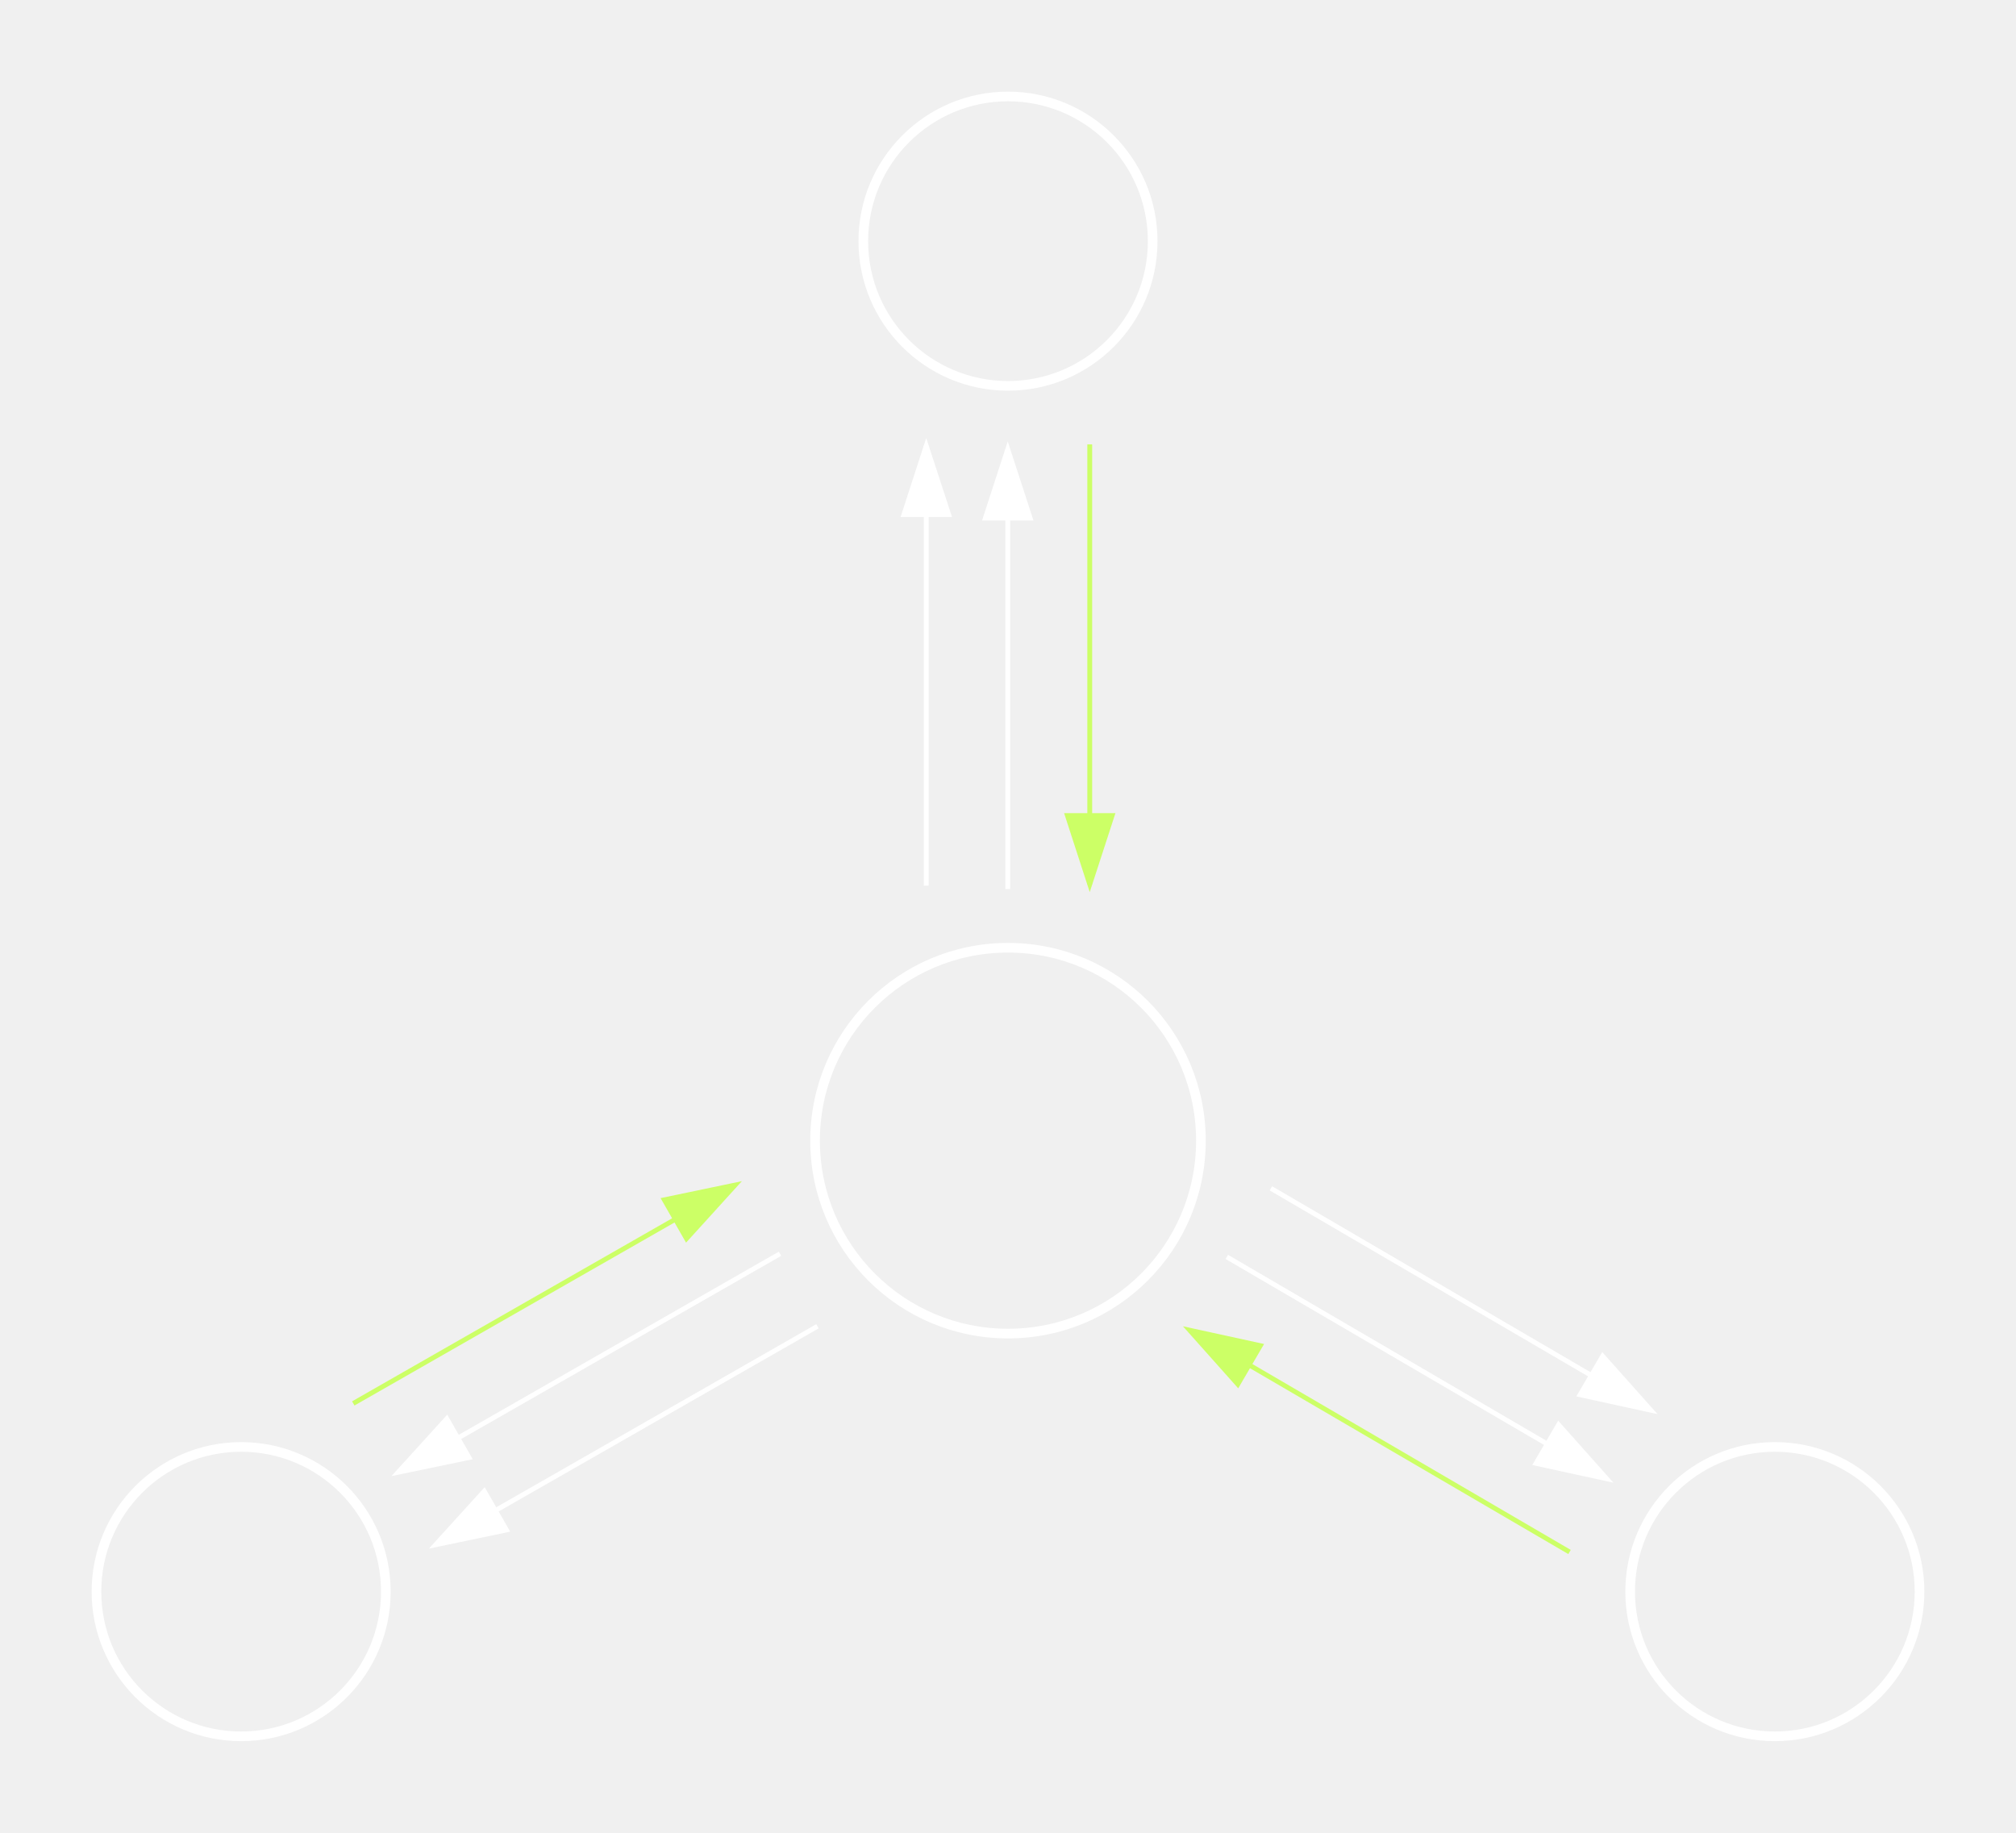
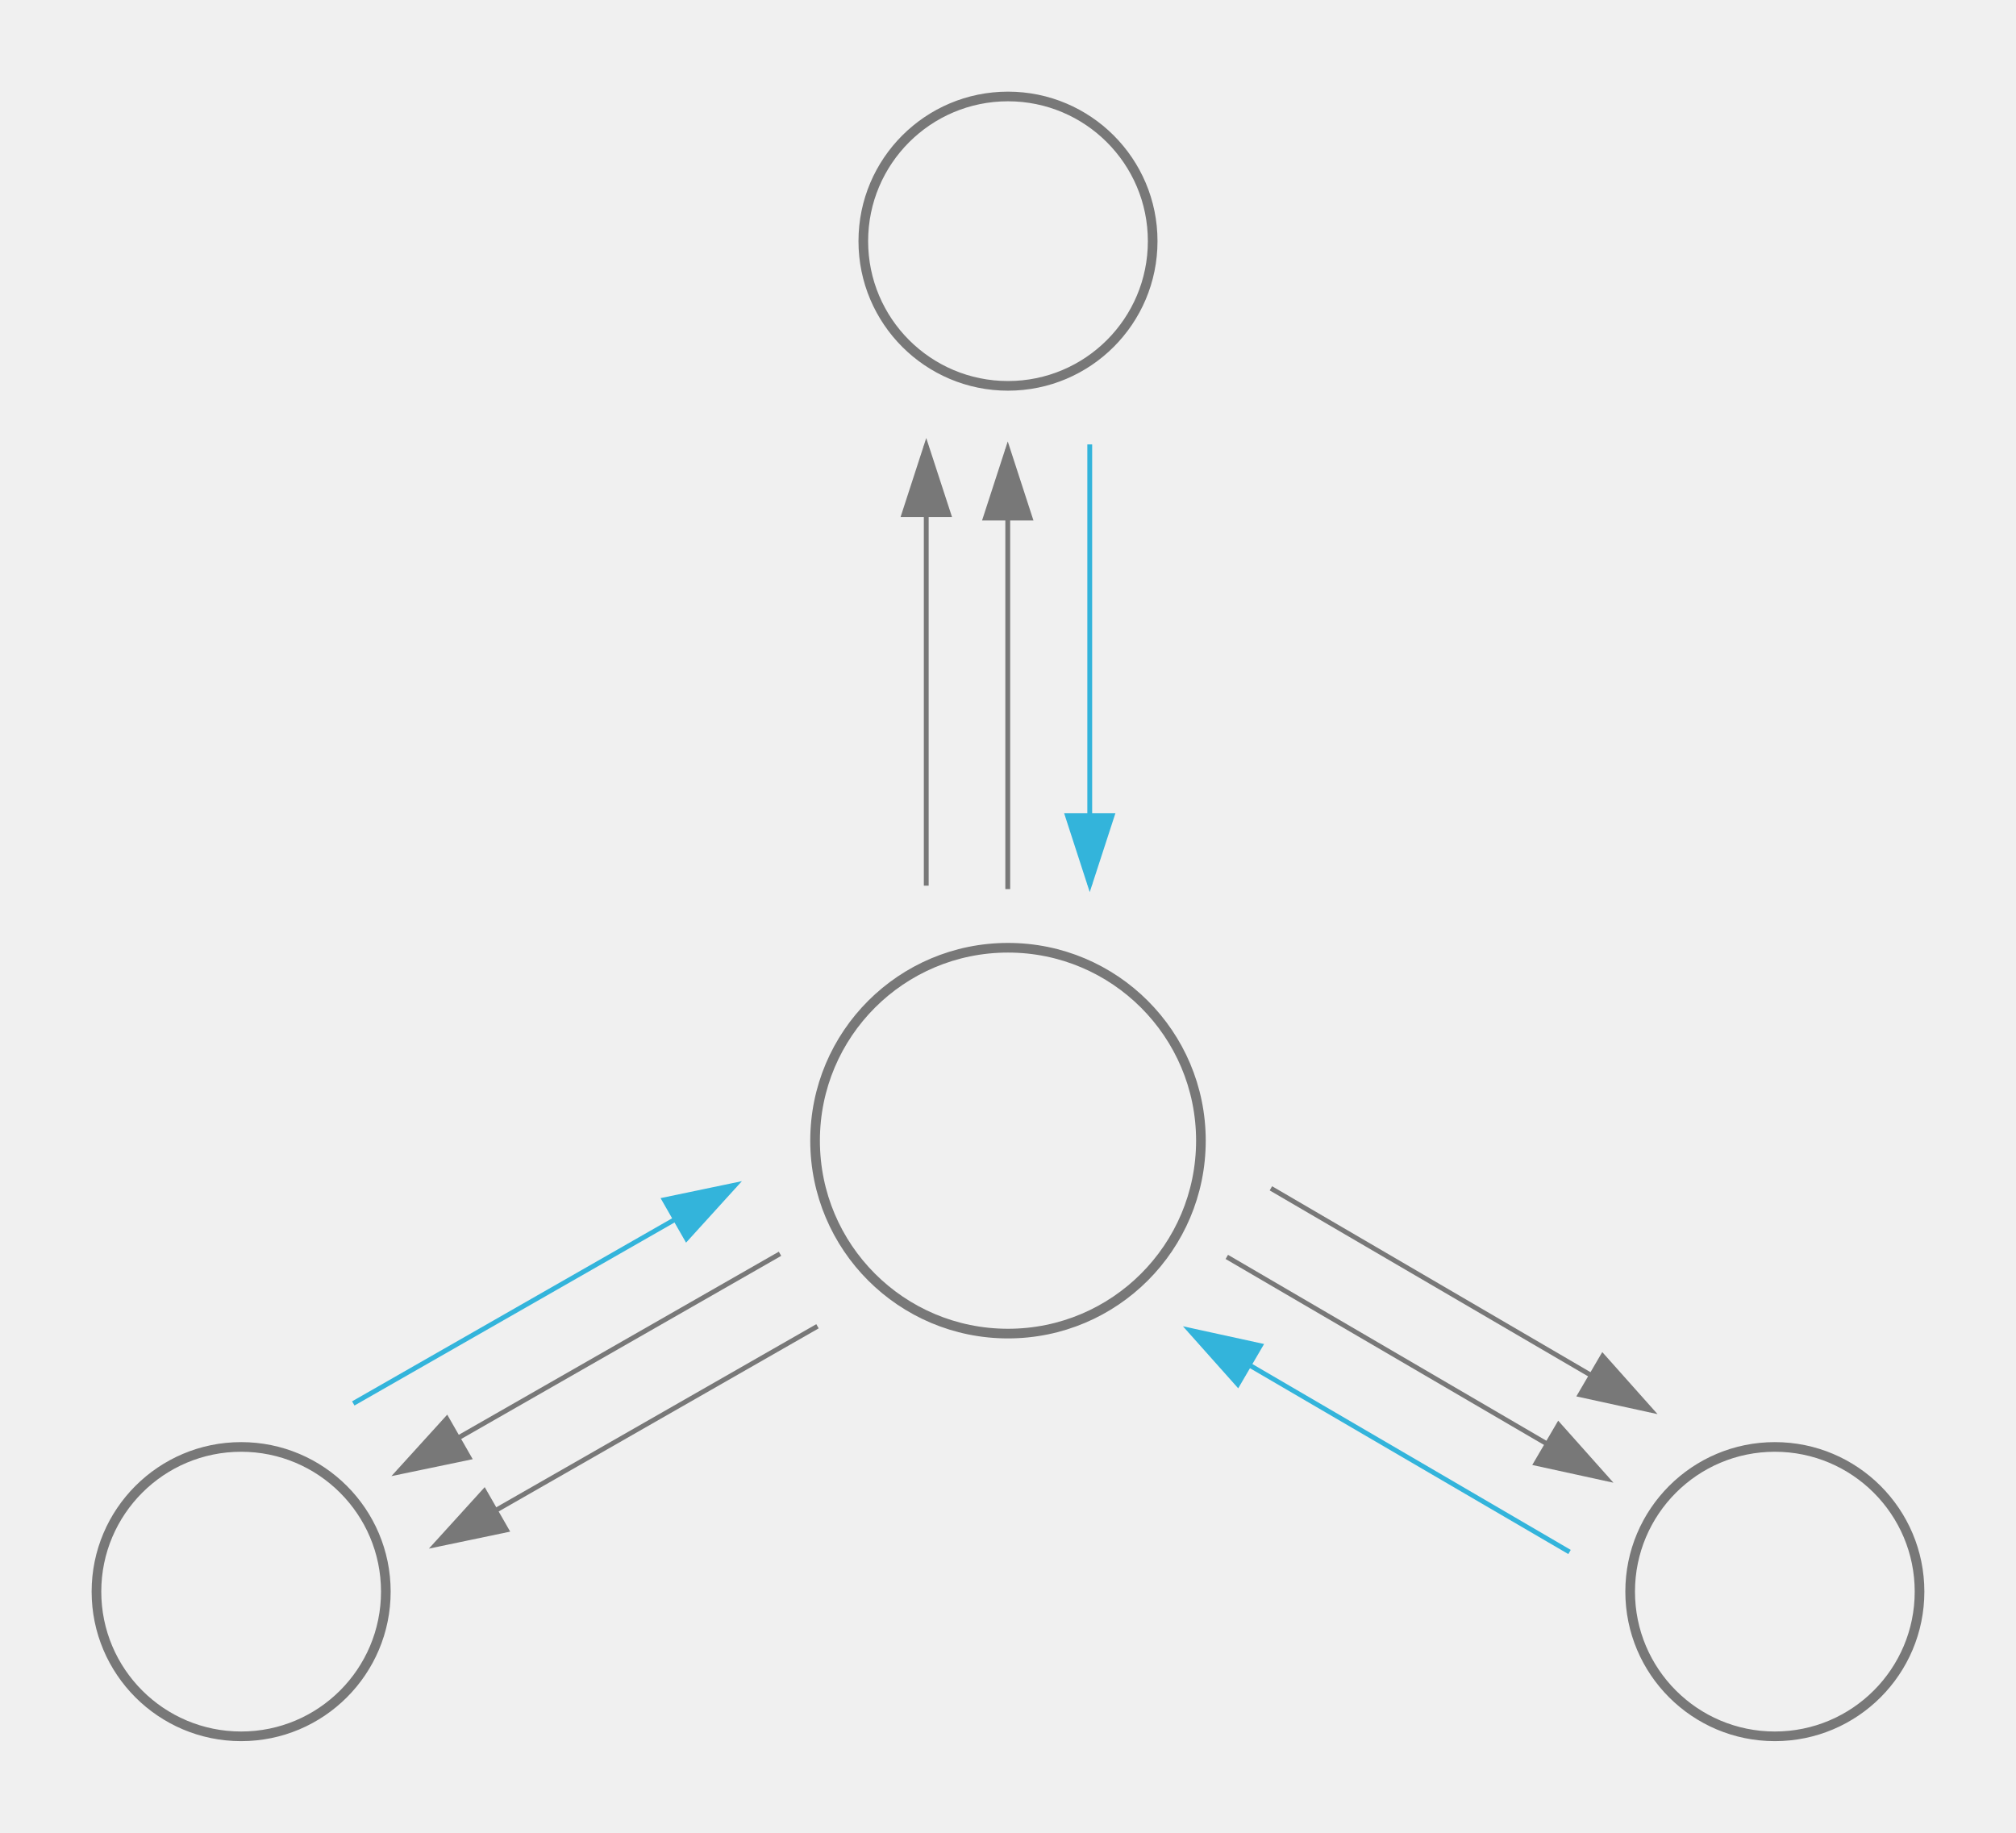
- <svg xmlns="http://www.w3.org/2000/svg" xmlns:xlink="http://www.w3.org/1999/xlink" width="418" height="380">
-   <g transform="translate(-431.3012 -234.619)">
-     <path d="M680.3 471.12c0 22.1-17.9 40-40 40s-40-17.9-40-40 17.9-40 40-40 40 17.9 40 40z" stroke="#fff" stroke-width="2" fill="none" />
-     <use xlink:href="#a" transform="matrix(1,0,0,1,600.3012,431.119) translate(40.005 44.4)" />
-     <path d="M670.3 284.62c0 16.57-13.43 30-30 30s-30-13.43-30-30 13.43-30 30-30 30 13.43 30 30z" stroke="#fff" stroke-width="2" fill="none" />
-     <use xlink:href="#a" transform="matrix(1,0,0,1,610.3012,254.619) translate(30.005 36.9)" />
-     <path d="M829.3 564.62c0 16.57-13.43 30-30 30s-30-13.43-30-30 13.43-30 30-30 30 13.43 30 30z" stroke="#fff" stroke-width="2" fill="none" />
-     <use xlink:href="#a" transform="matrix(1,0,0,1,769.3012,534.619) translate(30.005 36.9)" />
-     <path d="M511.3 564.62c0 16.57-13.43 30-30 30s-30-13.43-30-30 13.43-30 30-30 30 13.43 30 30z" stroke="#fff" stroke-width="2" fill="none" />
-     <use xlink:href="#a" transform="matrix(1,0,0,1,451.3012,534.619) translate(30.005 36.9)" />
-     <path d="M657.25 326.76v91.2" stroke="#cf6" fill="none" />
-     <path d="M657.25 417.97l-4.63-14.26h9.27z" stroke="#cf6" fill="#cf6" />
-     <path d="M640.25 327.76v91.2" stroke="#fff" fill="none" />
-     <path d="M640.25 327.76l4.64 14.27h-9.28z" stroke="#fff" fill="#fff" />
-     <path d="M623.35 327.05v91.2" stroke="#fff" fill="none" />
-     <path d="M623.35 327.05L628 341.3h-9.28z" stroke="#fff" fill="#fff" />
-     <path d="M504.55 525.6l79.17-45.28" stroke="#cf6" fill="none" />
-     <path d="M583.72 480.32l-10.08 11.1-4.6-8.04z" stroke="#cf6" fill="#cf6" />
-     <path d="M513.86 539.87l79.17-45.3" stroke="#fff" fill="none" />
-     <path d="M513.86 539.87l10.08-11.1 4.6 8.04z" stroke="#fff" fill="#fff" />
-     <path d="M521.63 554.9l79.17-45.3" stroke="#fff" fill="none" />
-     <path d="M521.63 554.9l10.08-11.1 4.6 8.03z" stroke="#fff" fill="#fff" />
-     <path d="M756.73 556.4l-78.76-45.98" stroke="#cf6" fill="none" />
-     <path d="M677.97 510.42l14.65 3.2-4.67 8z" stroke="#cf6" fill="#cf6" />
-     <path d="M764.44 541.22l-78.77-46" stroke="#fff" fill="none" />
-     <path d="M764.44 541.22l-14.66-3.2 4.68-8z" stroke="#fff" fill="#fff" />
-     <path d="M773.58 527l-78.77-46" stroke="#fff" fill="none" />
-     <path d="M773.58 527l-14.66-3.2 4.68-8z" stroke="#fff" fill="#fff" />
-   </g>
+ <svg xmlns="http://www.w3.org/2000/svg" xmlns:xlink="http://www.w3.org/1999/xlink" width="418" height="380" id="svg2" version="1.1">
+   <defs id="defs60" />
+   <path style="fill:none;stroke:#787878;stroke-width:2;stroke-opacity:1" id="path6" d="m 248.999,236.501 c 0,22.1 -17.9,40 -40,40 -22.1,0 -40,-17.9 -40,-40 0,-22.1 17.9,-40 40,-40 22.1,0 40,17.9 40,40 z" />
+   <use height="100%" width="100%" y="0" x="0" id="use8" transform="translate(209.005,240.9)" xlink:href="#a" />
+   <path style="fill:none;stroke:#787878;stroke-width:2;stroke-opacity:1" id="path10" d="m 238.999,50.001 c 0,16.57 -13.43,30 -30,30 -16.57,0 -30,-13.43 -30,-30 0,-16.57 13.43,-30 30,-30 16.57,0 30,13.43 30,30 z" />
+   <use height="100%" width="100%" y="0" x="0" id="use12" transform="translate(209.005,56.9)" xlink:href="#a" />
+   <path style="fill:none;stroke:#787878;stroke-width:2;stroke-opacity:1" id="path14" d="m 397.999,330.001 c 0,16.57 -13.43,30 -30,30 -16.57,0 -30,-13.43 -30,-30 0,-16.57 13.43,-30 30,-30 16.57,0 30,13.43 30,30 z" />
+   <use height="100%" width="100%" y="0" x="0" id="use16" transform="translate(368.005,336.9)" xlink:href="#a" />
+   <path style="fill:none;stroke:#787878;stroke-width:2;stroke-opacity:1" id="path18" d="m 79.999,330.001 c 0,16.57 -13.43,30 -30,30 -16.57,0 -30,-13.43 -30,-30 0,-16.57 13.43,-30 30,-30 16.57,0 30,13.43 30,30 z" />
+   <use height="100%" width="100%" y="0" x="0" id="use20" transform="translate(50.005,336.9)" xlink:href="#a" />
+   <path style="fill:none;stroke:#33b4db;stroke-opacity:1" id="path22" d="m 225.949,92.141 0,91.2" />
+   <path style="fill:#33b4db;stroke:#33b4db;stroke-opacity:1;fill-opacity:1" id="path24" d="m 225.949,183.351 -4.63,-14.26 9.27,0 z" />
+   <path style="fill:none;stroke:#787878;stroke-opacity:1" id="path26" d="m 208.949,93.141 0,91.2" />
+   <path style="fill:#787878;stroke:#787878;stroke-opacity:1;fill-opacity:1" id="path28" d="m 208.949,93.141 4.64,14.27 -9.28,0 z" />
+   <path style="fill:none;stroke:#787878;stroke-opacity:1" id="path30" d="m 192.049,92.431 0,91.2" />
+   <path style="fill:#787878;stroke:#787878;stroke-opacity:1;fill-opacity:1" id="path32" d="m 192.049,92.431 4.65,14.25 -9.28,0 z" />
+   <path style="fill:none;stroke:#33b4db;stroke-opacity:1" id="path34" d="m 73.249,290.981 79.17,-45.28" />
+   <path style="fill:#33b4db;stroke:#33b4db;stroke-opacity:1;fill-opacity:1" id="path36" d="m 152.419,245.701 -10.08,11.1 -4.6,-8.04 z" />
+   <path style="fill:none;stroke:#787878;stroke-opacity:1" id="path38" d="m 82.559,305.251 79.17,-45.3" />
+   <path style="fill:#787878;stroke:#787878;stroke-opacity:1;fill-opacity:1" id="path40" d="m 82.559,305.251 10.08,-11.1 4.6,8.04 z" />
+   <path style="fill:none;stroke:#787878;stroke-opacity:1" id="path42" d="m 90.329,320.281 79.17,-45.3" />
+   <path style="fill:#787878;stroke:#787878;stroke-opacity:1;fill-opacity:1" id="path44" d="m 90.329,320.281 10.08,-11.1 4.6,8.03 z" />
+   <path style="fill:none;stroke:#33b4db;stroke-opacity:1" id="path46" d="m 325.429,321.781 -78.76,-45.98" />
+   <path style="fill:#33b4db;stroke:#33b4db;stroke-opacity:1;fill-opacity:1" id="path48" d="m 246.669,275.801 14.65,3.2 -4.67,8 z" />
+   <path style="fill:none;stroke:#787878;stroke-opacity:1" id="path50" d="m 333.139,306.601 -78.77,-46" />
+   <path style="fill:#787878;stroke:#787878;stroke-opacity:1;fill-opacity:1" id="path52" d="m 333.139,306.601 -14.66,-3.2 4.68,-8 z" />
+   <path style="fill:none;stroke:#787878;stroke-opacity:1" id="path54" d="m 342.279,292.381 -78.77,-46" />
+   <path style="fill:#787878;stroke:#787878;stroke-opacity:1;fill-opacity:1" id="path56" d="m 342.279,292.381 -14.66,-3.2 4.68,-8 z" />
</svg>
